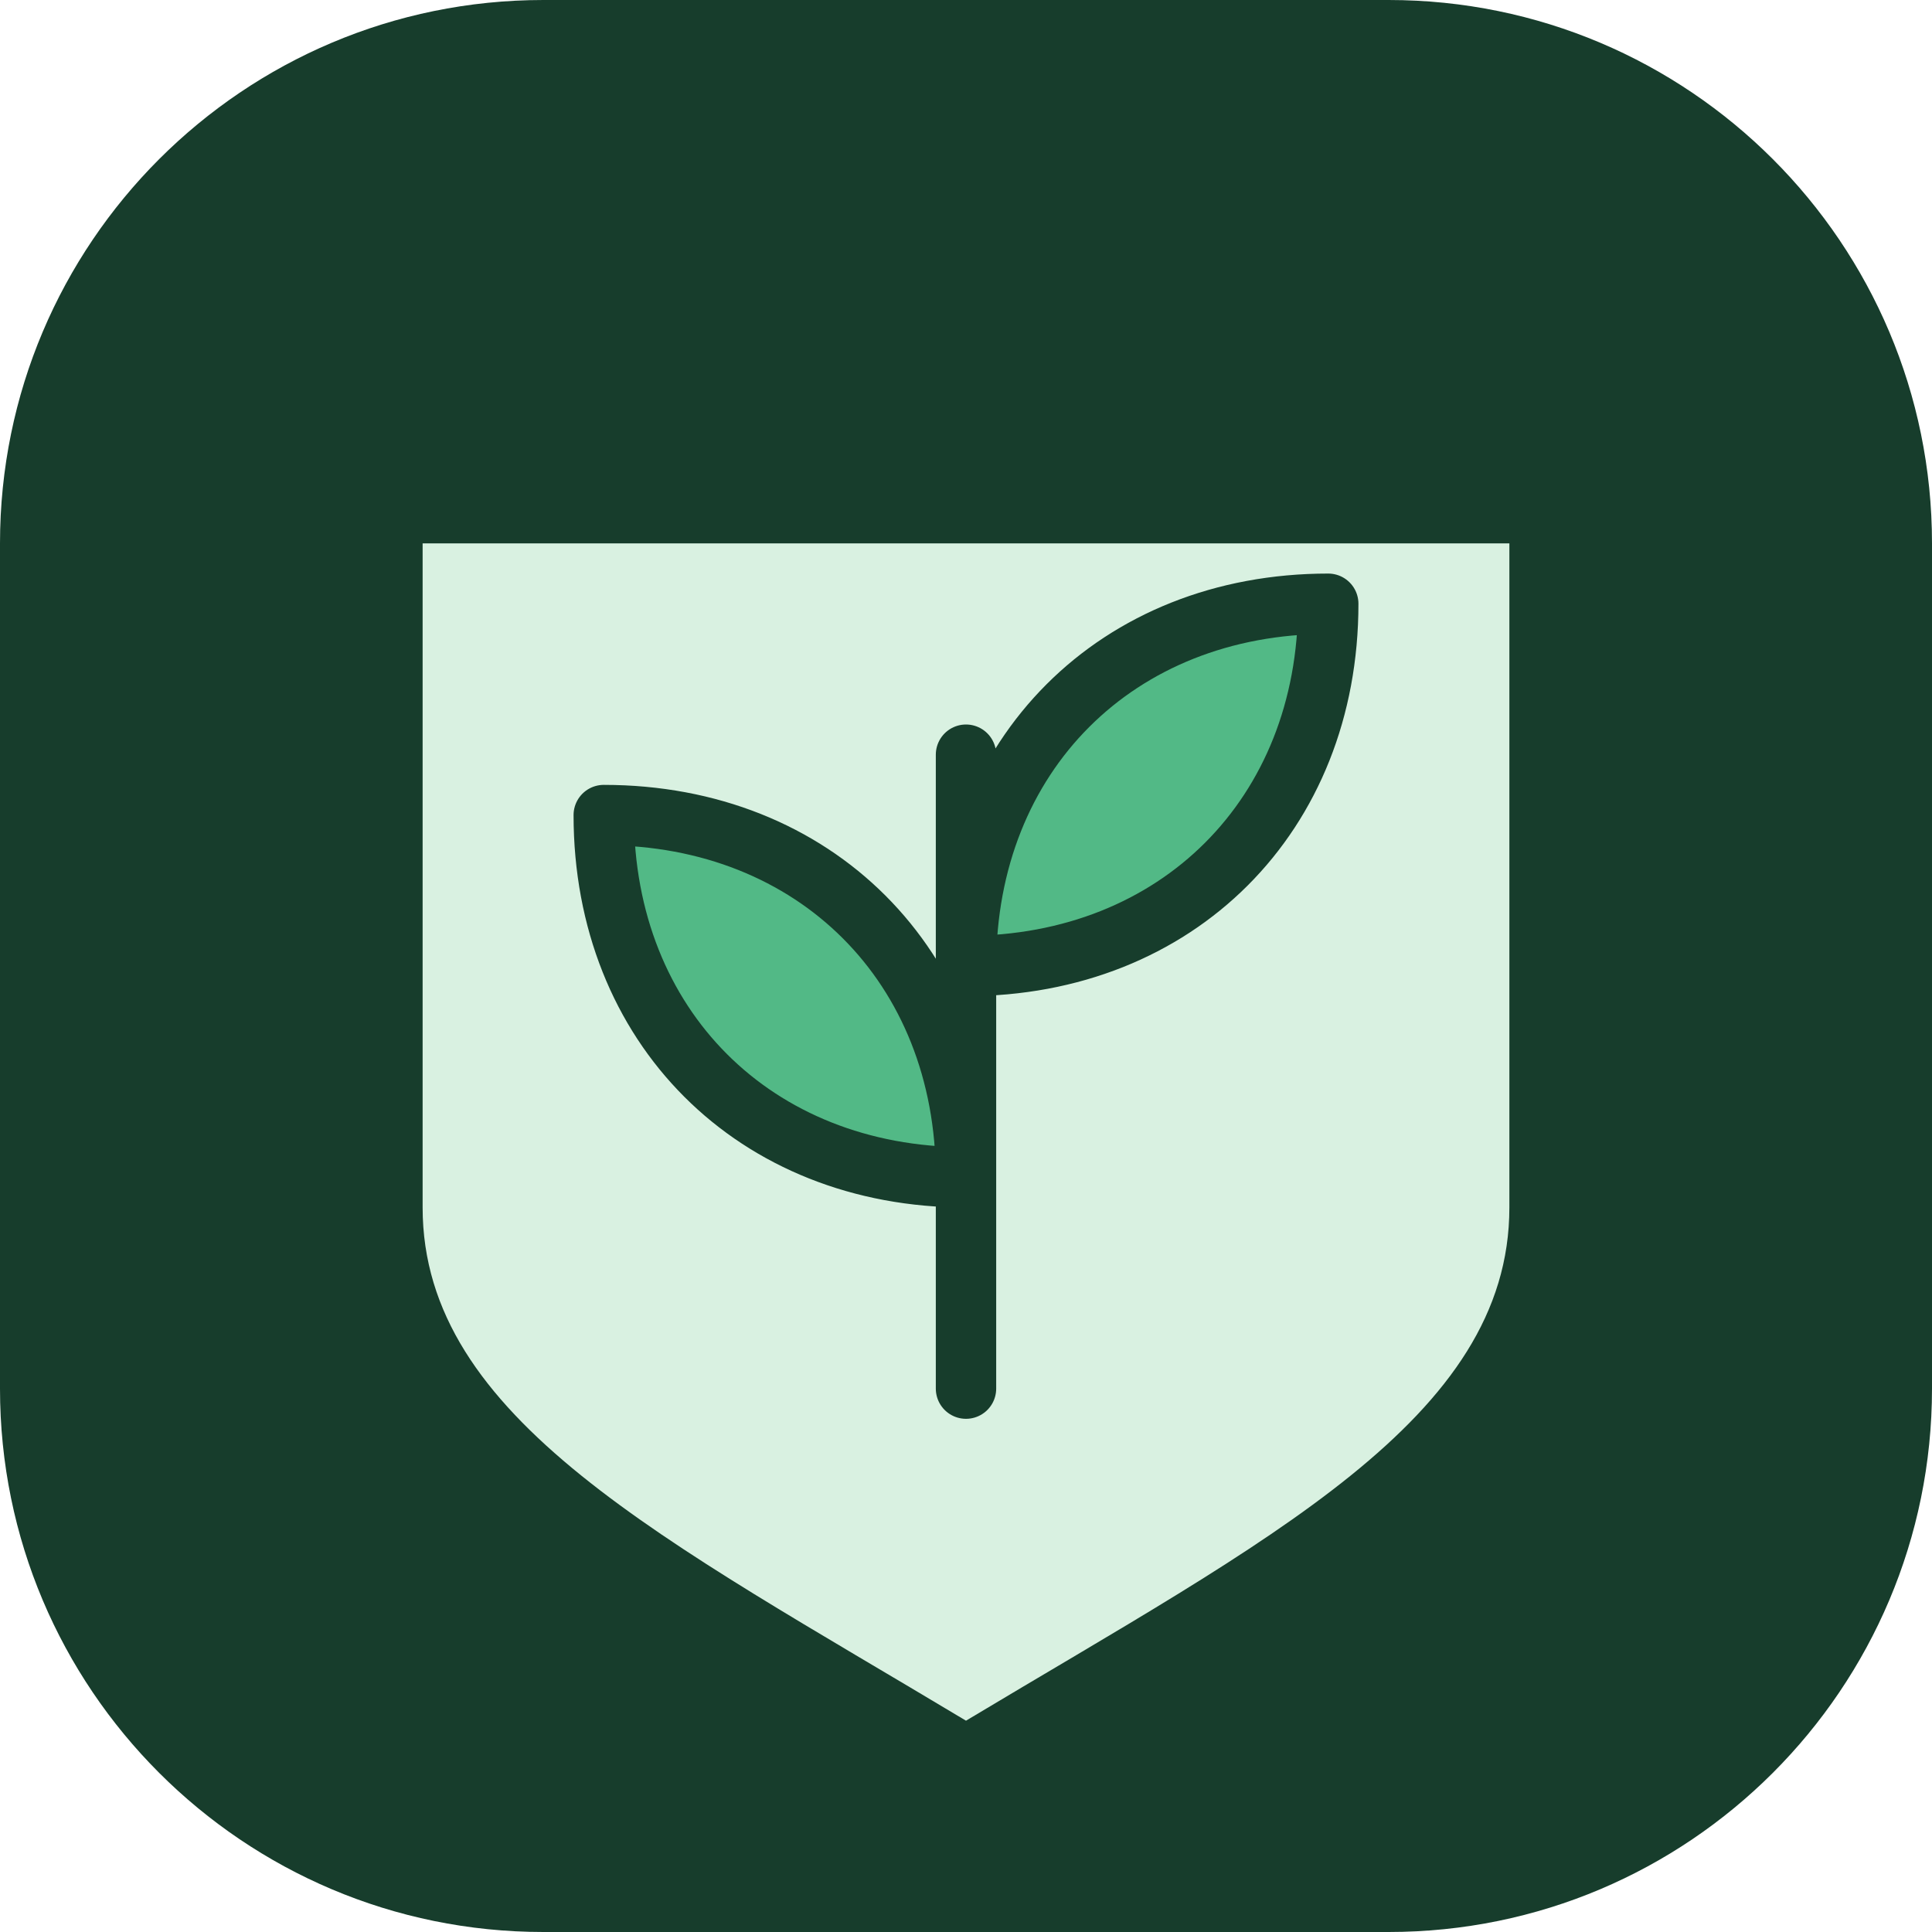
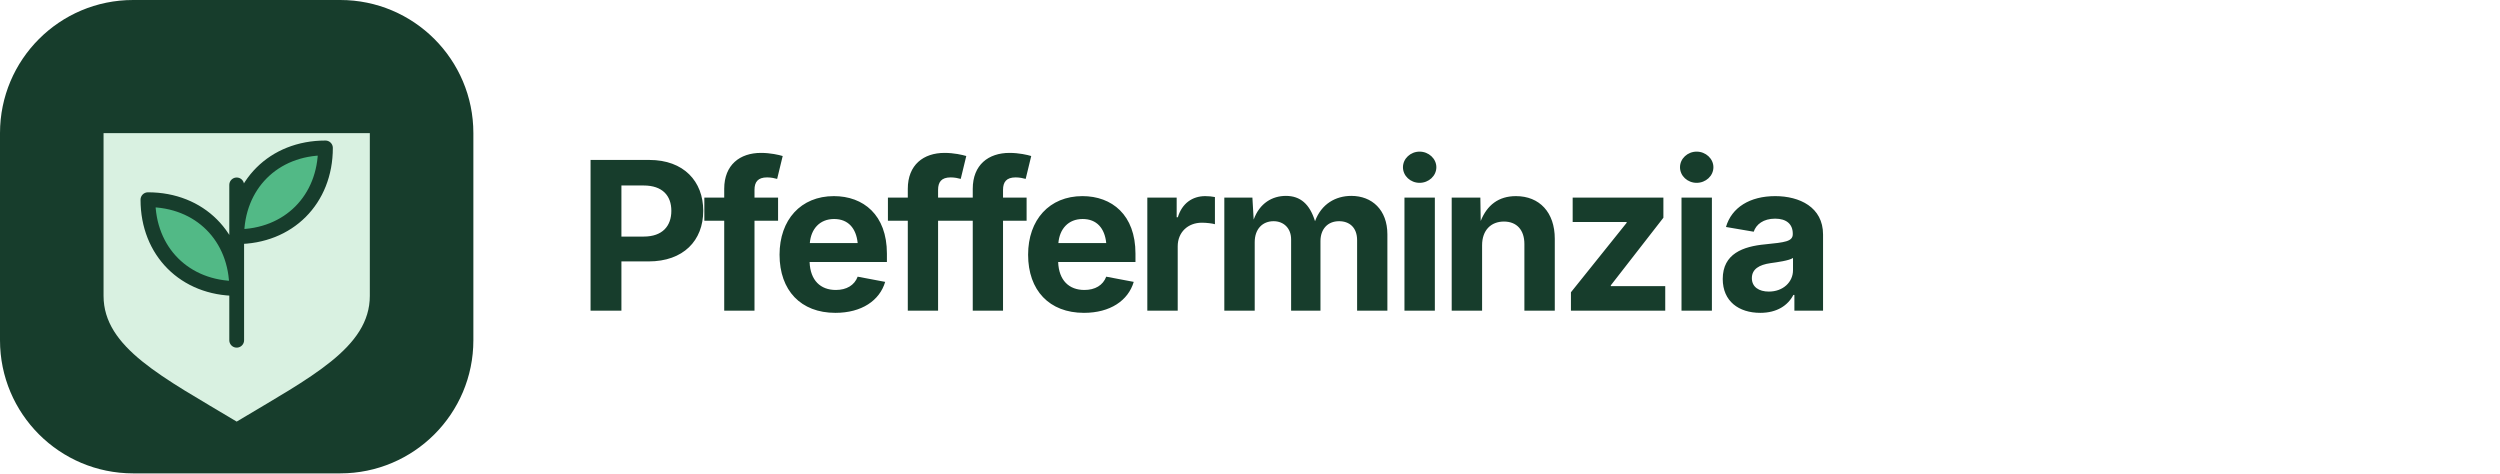
- <svg xmlns="http://www.w3.org/2000/svg" viewBox="0 0 64 64" role="img" aria-labelledby="title">
+ <svg xmlns="http://www.w3.org/2000/svg" viewBox="0 0 338 64" role="img" aria-labelledby="title desc">
  <rect width="64" height="64" rx="18" fill="#173d2c" />
  <path d="M14 18h36v22c0 7-8 11-18 17-10-6-18-10-18-17V18Z" fill="#d9f1e1" />
  <path d="M32 46V25M32 39c-7 0-12-5-12-12 7 0 12 5 12 12Zm0-7c0-7 5-12 12-12 0 7-5 12-12 12Z" fill="#52b986" stroke="#173d2c" stroke-width="2" stroke-linecap="round" stroke-linejoin="round" />
+   <text x="78" y="42" fill="#173d2c" font-family="Inter, Arial, sans-serif" font-size="28" font-weight="750" letter-spacing="-1.2">Pfefferminzia</text>
</svg>
